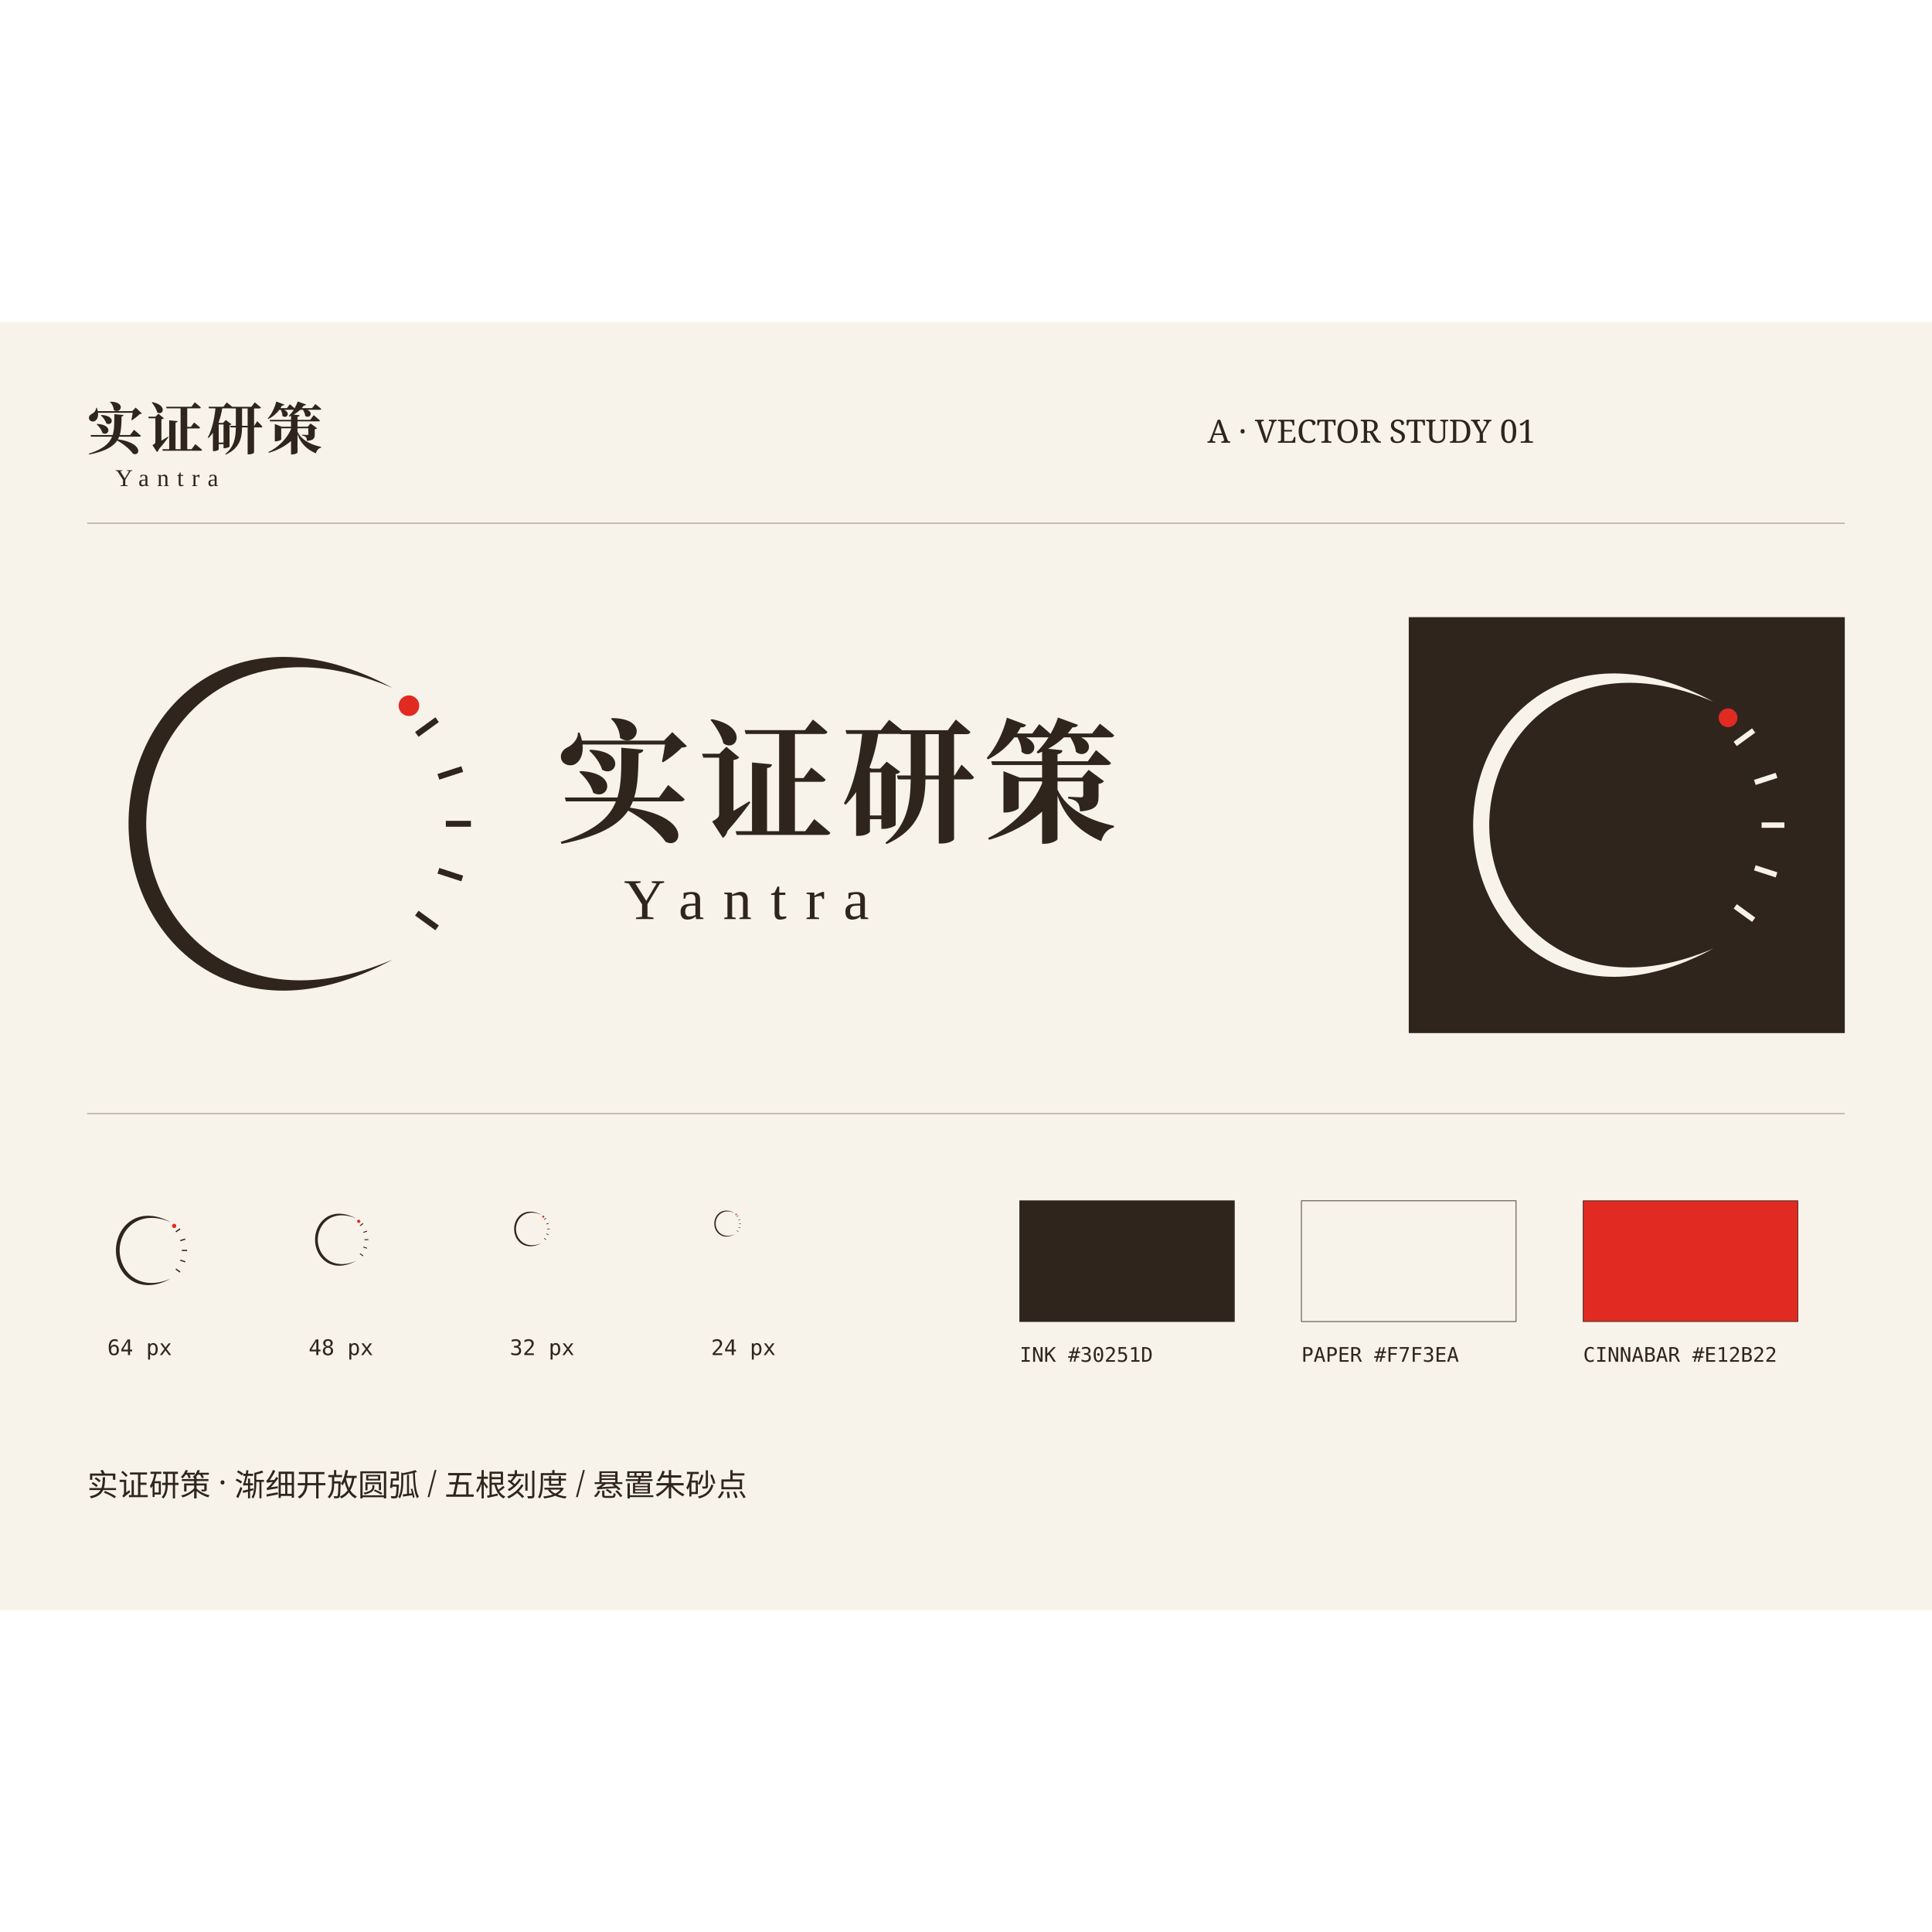
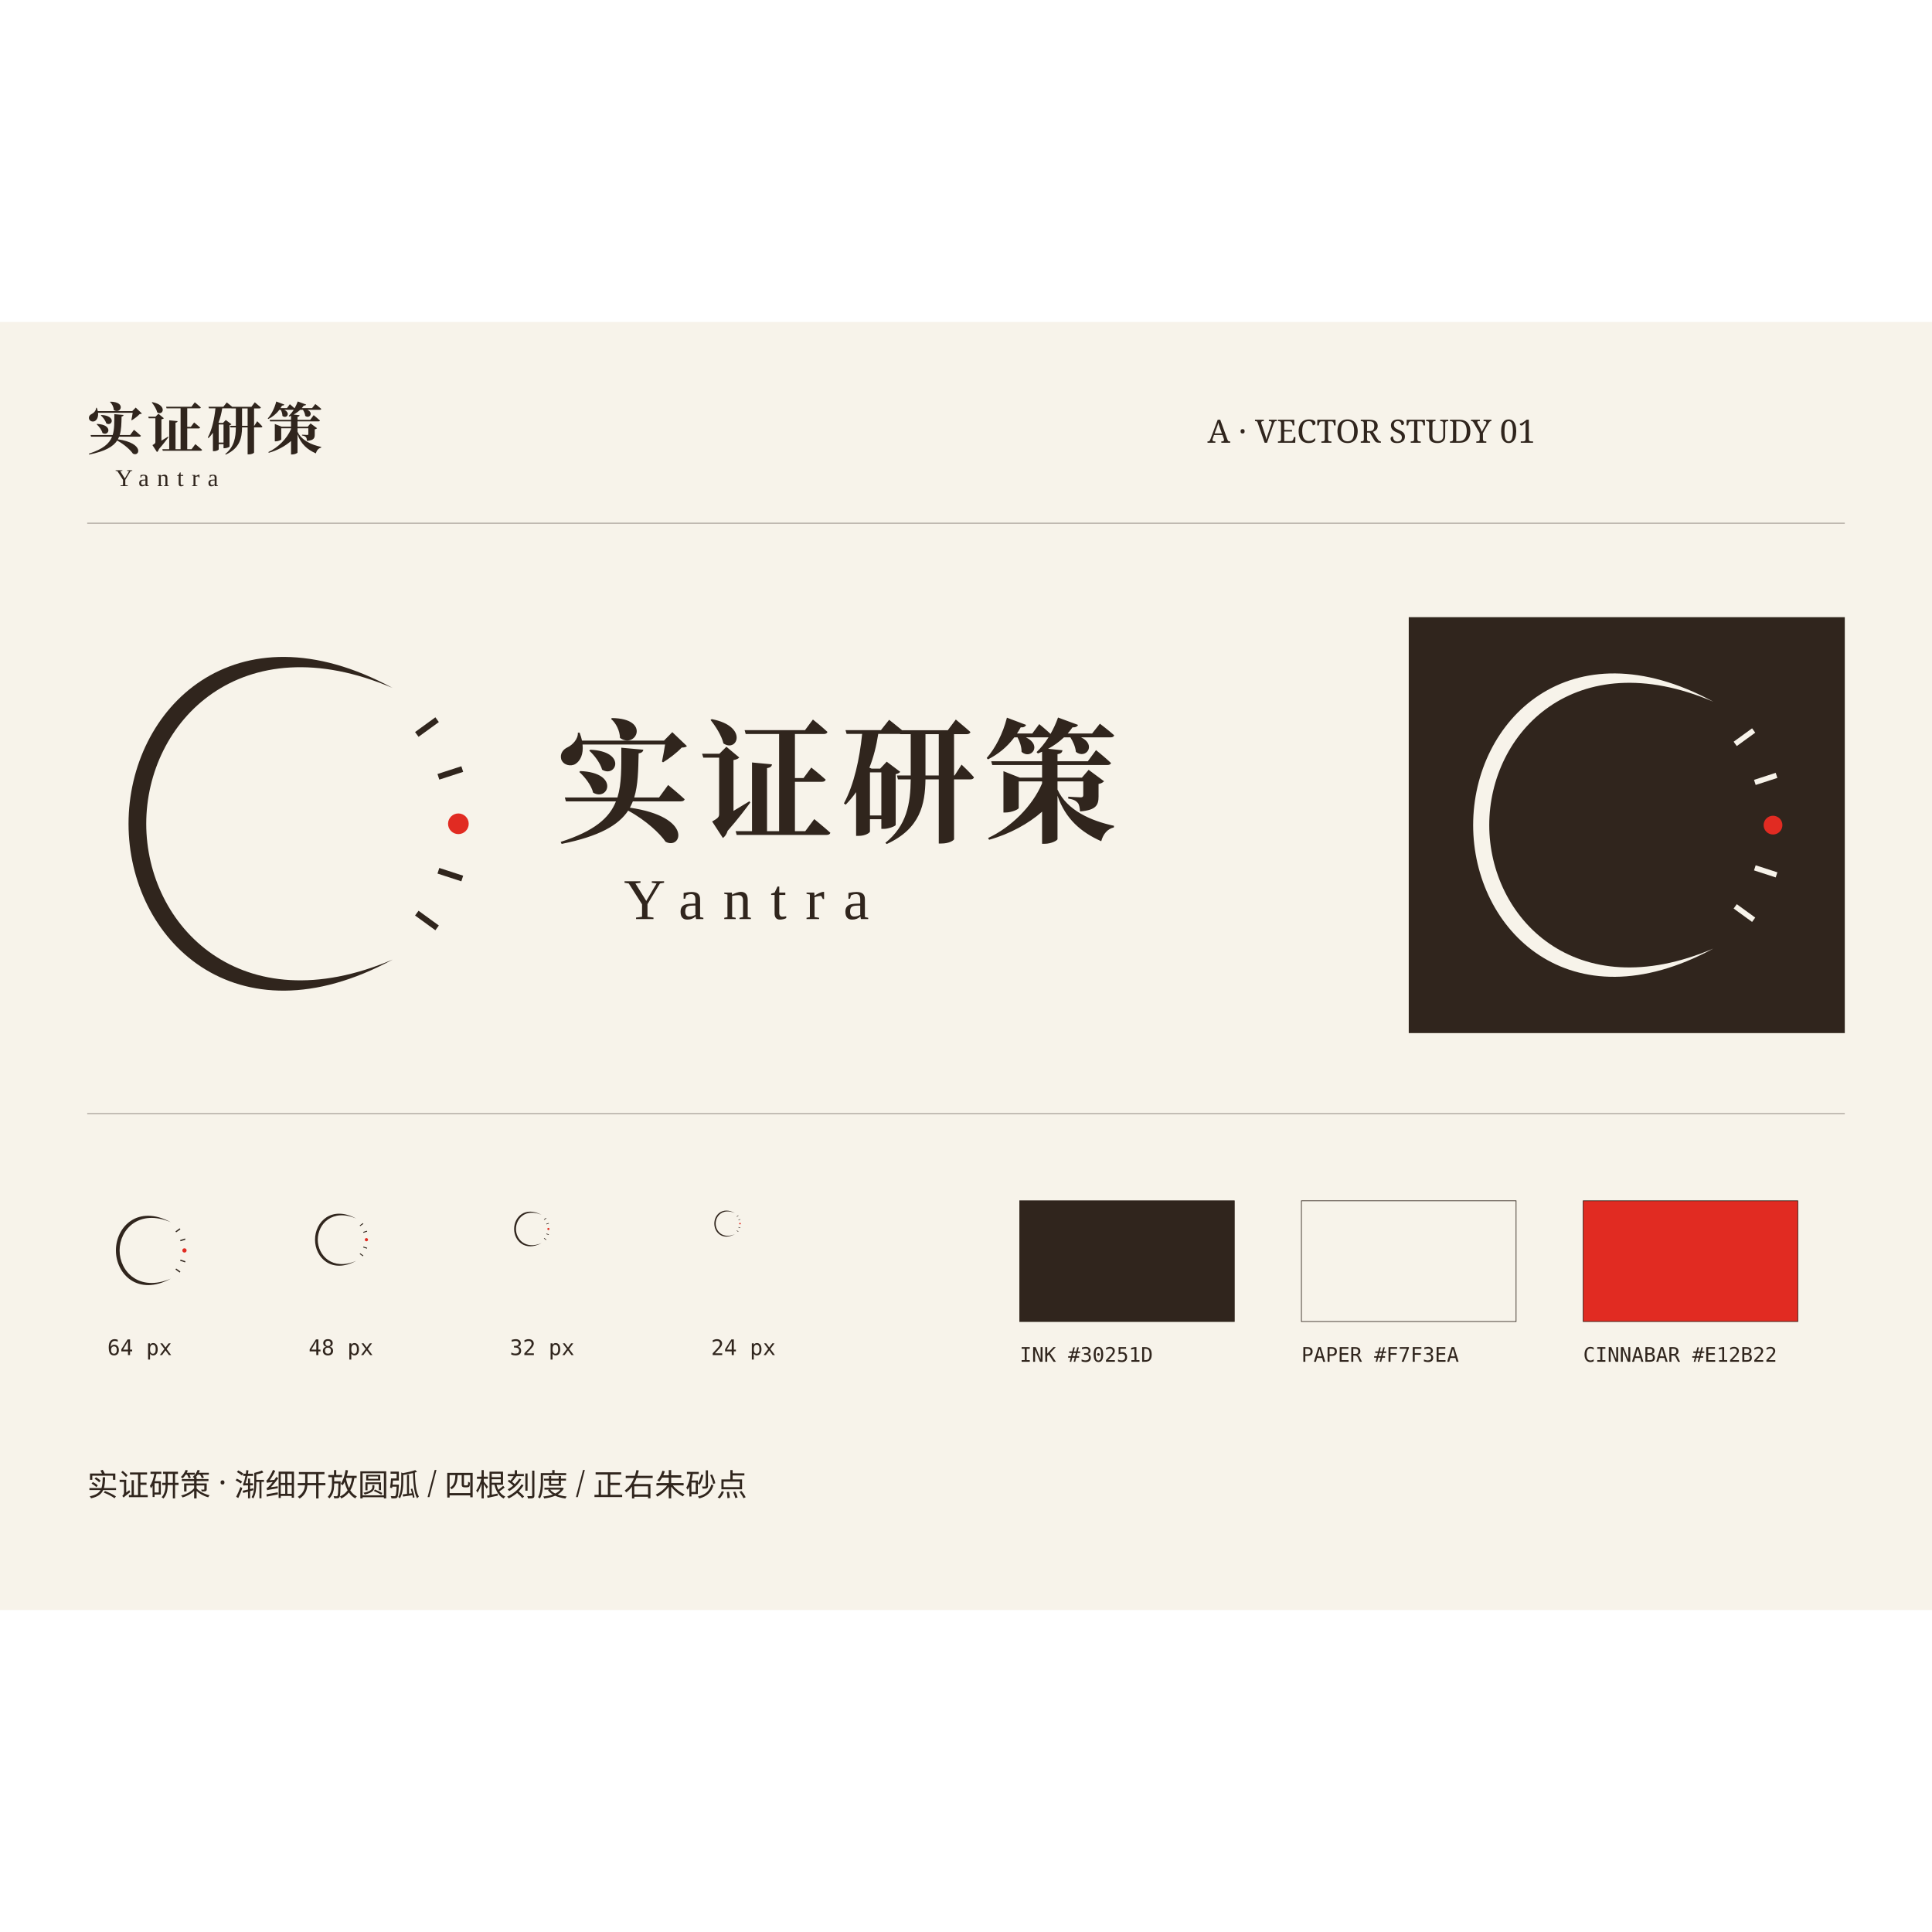
<svg xmlns="http://www.w3.org/2000/svg" width="1440" height="1440" viewBox="0 0 1440 960" role="img">
  <rect width="1440" height="960" fill="#F7F3EA" />
  <text x="65" y="95" fill="#30251D" font-family="Songti SC, Songti TC, Noto Serif CJK SC, serif" font-size="42" font-weight="600" letter-spacing="2.52">实证研策</text>
  <text x="86.0" y="122.3" fill="#30251D" font-family="Times New Roman, serif" font-size="18.06" letter-spacing="5.88">Yantra</text>
  <text x="900" y="90" fill="#30251D" font-family="serif" font-size="24">A · VECTOR STUDY 01</text>
  <path d="M65 150H1375 M65 590H1375" stroke="#30251D" stroke-width="1" opacity=".3" />
  <g transform="translate(65 220) scale(1.1)">
    <path d="M 207 48 C 100 -10 28 62 28 140 C 28 218 100 290 207 232 C 104 276 40 209 40 140 C 40 71 104 4 207 48 Z" fill="#30251D" />
    <path d="M223.329 79.458 L237.082 69.466" stroke="#30251D" stroke-width="4" />
    <path d="M237.959 108.171 L254.127 102.918" stroke="#30251D" stroke-width="4" />
-     <path d="M243.000 140.000 L260.000 140.000" stroke="#30251D" stroke-width="4" />
    <path d="M237.959 171.829 L254.127 177.082" stroke="#30251D" stroke-width="4" />
    <path d="M223.329 200.542 L237.082 210.534" stroke="#30251D" stroke-width="4" />
-     <circle cx="218" cy="60" r="7" fill="#E12B22" />
+     <circle cx="251.5" cy="140" r="7" fill="#E12B22" />
  </g>
  <text x="415" y="380" fill="#30251D" font-family="Songti SC, Songti TC, Noto Serif CJK SC, serif" font-size="100" font-weight="600" letter-spacing="6.0">实证研策</text>
  <text x="465.0" y="445.0" fill="#30251D" font-family="Times New Roman, serif" font-size="43.0" letter-spacing="14">Yantra</text>
  <rect x="1050" y="220" width="325" height="310" fill="#30251D" />
  <g transform="translate(1070 235)">
    <path d="M 207 48 C 100 -10 28 62 28 140 C 28 218 100 290 207 232 C 104 276 40 209 40 140 C 40 71 104 4 207 48 Z" fill="#F7F3EA" />
    <path d="M223.329 79.458 L237.082 69.466" stroke="#F7F3EA" stroke-width="4" />
    <path d="M237.959 108.171 L254.127 102.918" stroke="#F7F3EA" stroke-width="4" />
-     <path d="M243.000 140.000 L260.000 140.000" stroke="#F7F3EA" stroke-width="4" />
    <path d="M237.959 171.829 L254.127 177.082" stroke="#F7F3EA" stroke-width="4" />
    <path d="M223.329 200.542 L237.082 210.534" stroke="#F7F3EA" stroke-width="4" />
-     <circle cx="218" cy="60" r="7" fill="#E12B22" />
+     <circle cx="251.5" cy="140" r="7" fill="#E12B22" />
  </g>
  <g transform="translate(80 660) scale(0.2285714)">
    <path d="M 207 48 C 100 -10 28 62 28 140 C 28 218 100 290 207 232 C 104 276 40 209 40 140 C 40 71 104 4 207 48 Z" fill="#30251D" />
    <path d="M223.329 79.458 L237.082 69.466" stroke="#30251D" stroke-width="4" />
    <path d="M237.959 108.171 L254.127 102.918" stroke="#30251D" stroke-width="4" />
-     <path d="M243.000 140.000 L260.000 140.000" stroke="#30251D" stroke-width="4" />
    <path d="M237.959 171.829 L254.127 177.082" stroke="#30251D" stroke-width="4" />
    <path d="M223.329 200.542 L237.082 210.534" stroke="#30251D" stroke-width="4" />
-     <circle cx="218" cy="60" r="7" fill="#E12B22" />
+     <circle cx="251.5" cy="140" r="7" fill="#E12B22" />
  </g>
  <text x="80" y="770" fill="#30251D" font-family="monospace" font-size="16">64 px</text>
  <g transform="translate(230 660) scale(0.1714286)">
    <path d="M 207 48 C 100 -10 28 62 28 140 C 28 218 100 290 207 232 C 104 276 40 209 40 140 C 40 71 104 4 207 48 Z" fill="#30251D" />
    <path d="M223.329 79.458 L237.082 69.466" stroke="#30251D" stroke-width="4" />
    <path d="M237.959 108.171 L254.127 102.918" stroke="#30251D" stroke-width="4" />
-     <path d="M243.000 140.000 L260.000 140.000" stroke="#30251D" stroke-width="4" />
    <path d="M237.959 171.829 L254.127 177.082" stroke="#30251D" stroke-width="4" />
    <path d="M223.329 200.542 L237.082 210.534" stroke="#30251D" stroke-width="4" />
-     <circle cx="218" cy="60" r="7" fill="#E12B22" />
+     <circle cx="251.5" cy="140" r="7" fill="#E12B22" />
  </g>
  <text x="230" y="770" fill="#30251D" font-family="monospace" font-size="16">48 px</text>
  <g transform="translate(380 660) scale(0.1142857)">
    <path d="M 207 48 C 100 -10 28 62 28 140 C 28 218 100 290 207 232 C 104 276 40 209 40 140 C 40 71 104 4 207 48 Z" fill="#30251D" />
    <path d="M223.329 79.458 L237.082 69.466" stroke="#30251D" stroke-width="4" />
    <path d="M237.959 108.171 L254.127 102.918" stroke="#30251D" stroke-width="4" />
-     <path d="M243.000 140.000 L260.000 140.000" stroke="#30251D" stroke-width="4" />
    <path d="M237.959 171.829 L254.127 177.082" stroke="#30251D" stroke-width="4" />
    <path d="M223.329 200.542 L237.082 210.534" stroke="#30251D" stroke-width="4" />
-     <circle cx="218" cy="60" r="7" fill="#E12B22" />
+     <circle cx="251.5" cy="140" r="7" fill="#E12B22" />
  </g>
  <text x="380" y="770" fill="#30251D" font-family="monospace" font-size="16">32 px</text>
  <g transform="translate(530 660) scale(0.08571429)">
    <path d="M 207 48 C 100 -10 28 62 28 140 C 28 218 100 290 207 232 C 104 276 40 209 40 140 C 40 71 104 4 207 48 Z" fill="#30251D" />
    <path d="M223.329 79.458 L237.082 69.466" stroke="#30251D" stroke-width="4" />
    <path d="M237.959 108.171 L254.127 102.918" stroke="#30251D" stroke-width="4" />
-     <path d="M243.000 140.000 L260.000 140.000" stroke="#30251D" stroke-width="4" />
    <path d="M237.959 171.829 L254.127 177.082" stroke="#30251D" stroke-width="4" />
    <path d="M223.329 200.542 L237.082 210.534" stroke="#30251D" stroke-width="4" />
-     <circle cx="218" cy="60" r="7" fill="#E12B22" />
+     <circle cx="251.5" cy="140" r="7" fill="#E12B22" />
  </g>
  <text x="530" y="770" fill="#30251D" font-family="monospace" font-size="16">24 px</text>
  <rect x="760" y="655" width="160" height="90" fill="#30251D" stroke="#30251D" stroke-width=".5" />
  <text x="760" y="775" fill="#30251D" font-family="monospace" font-size="15">INK #30251D</text>
  <rect x="970" y="655" width="160" height="90" fill="#F7F3EA" stroke="#30251D" stroke-width=".5" />
  <text x="970" y="775" fill="#30251D" font-family="monospace" font-size="15">PAPER #F7F3EA</text>
  <rect x="1180" y="655" width="160" height="90" fill="#E12B22" stroke="#30251D" stroke-width=".5" />
  <text x="1180" y="775" fill="#30251D" font-family="monospace" font-size="15">CINNABAR #E12B22</text>
-   <text x="65" y="875" fill="#30251D" font-family="Songti SC, serif" font-size="23">实证研策 · 渐细开放圆弧 / 五根刻度 / 悬置朱砂点</text>
+   <text x="65" y="875" fill="#30251D" font-family="Songti SC, serif" font-size="23">实证研策 · 渐细开放圆弧 / 四根刻度 / 正右朱砂点</text>
</svg>
